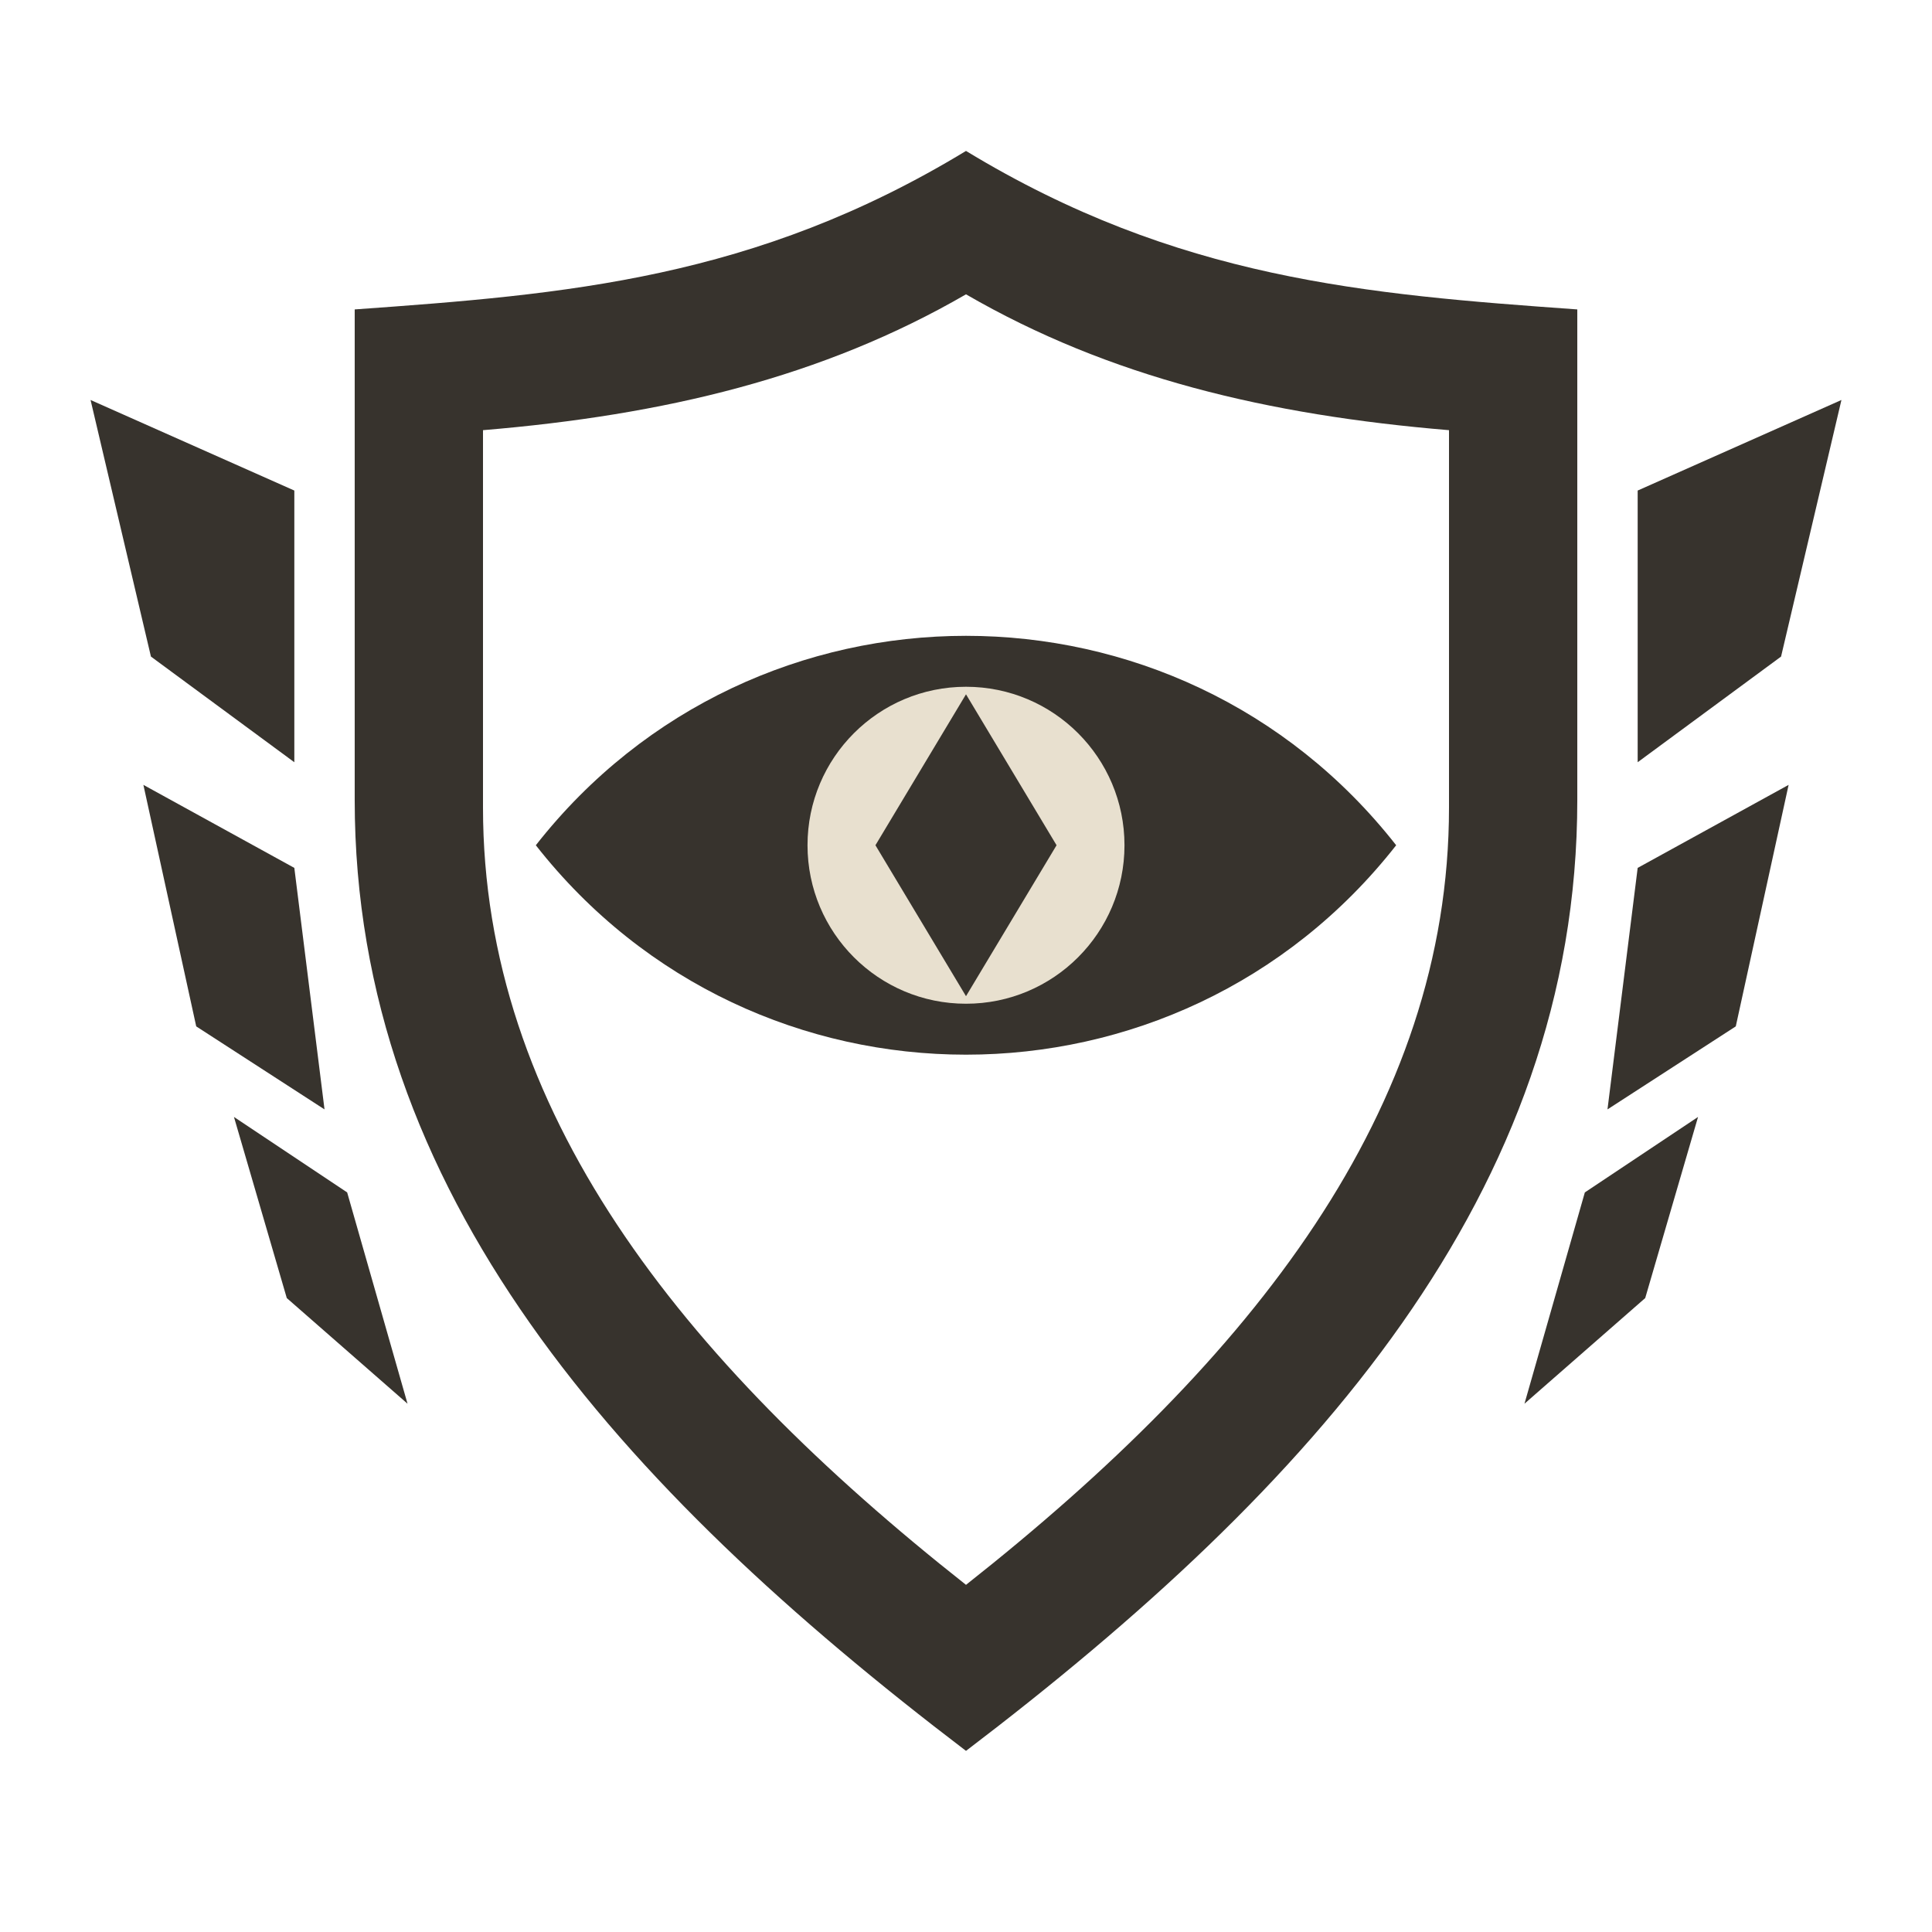
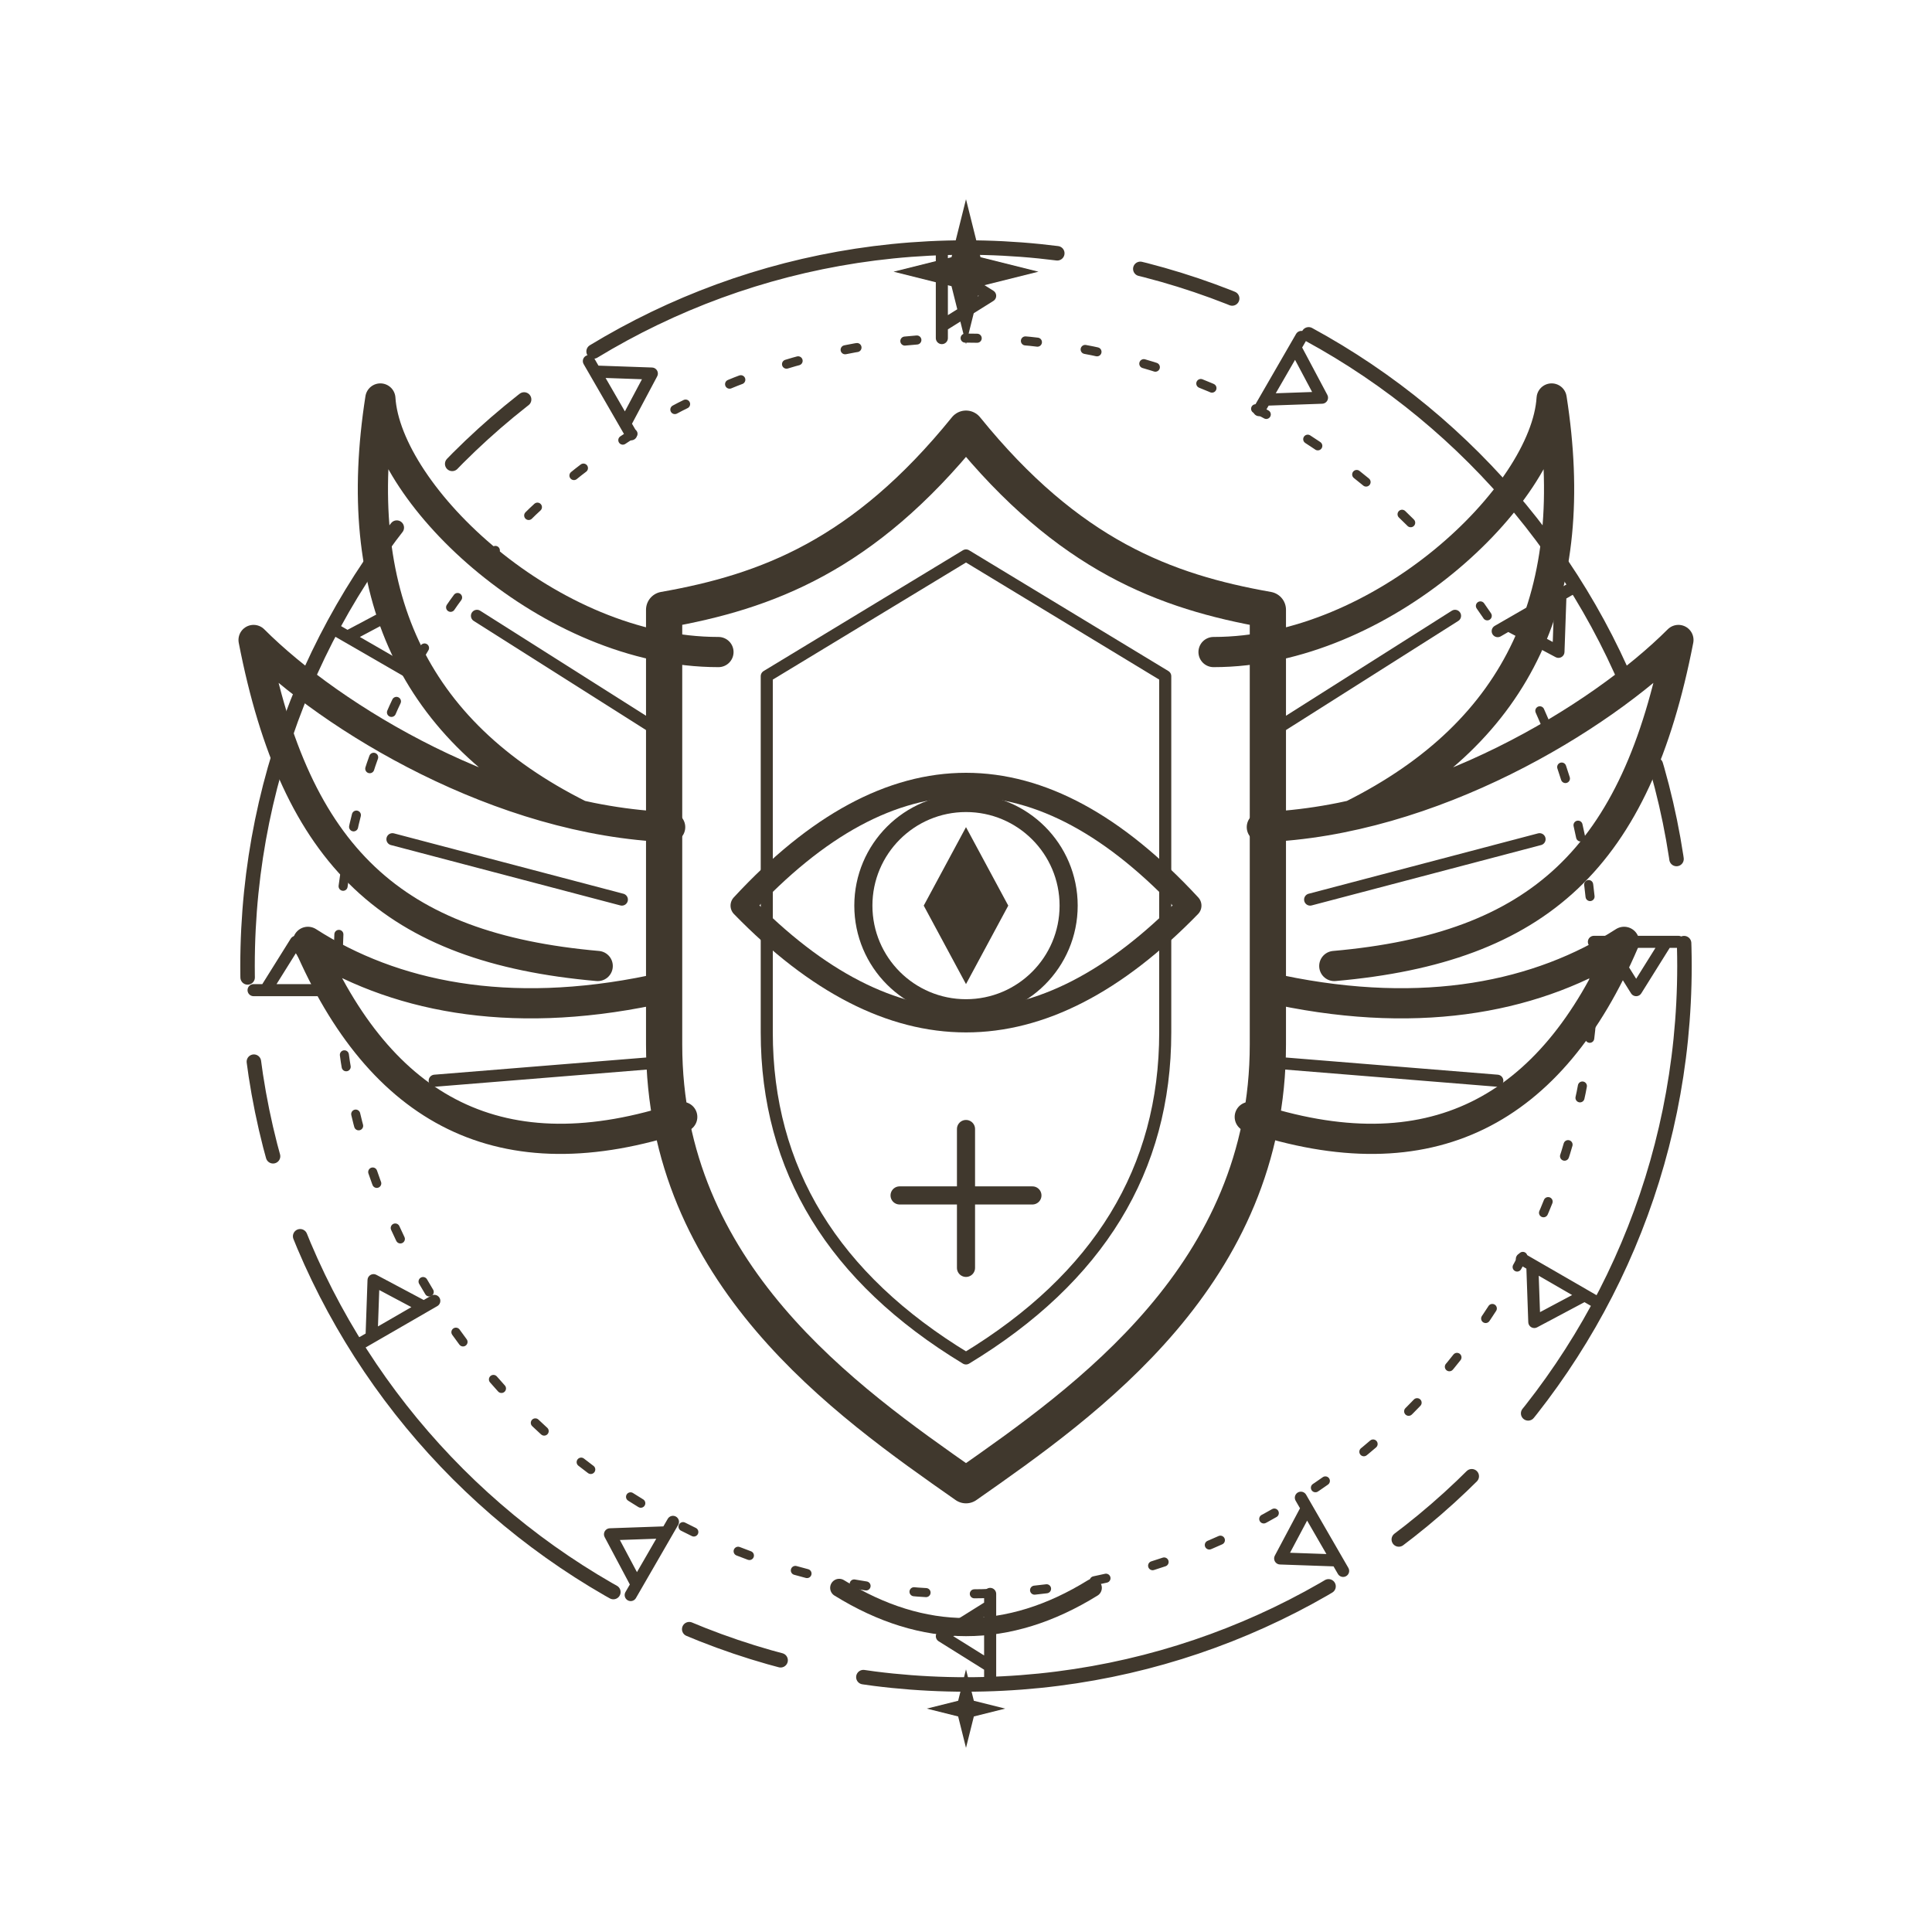
- <svg xmlns="http://www.w3.org/2000/svg" viewBox="0 0 256 256" fill="#37332d" color="#37332d">
-   <path fill-rule="evenodd" d="M128 20c28 17 53 19 81 21v65c0 52-35 91-81 126-46-35-81-74-81-126V41c28-2 53-4 81-21zm0 19c-19 11-40 16-64 18v50c0 40 26 73 64 103 38-30 64-63 64-103V57c-24-2-45-7-64-18z" />
-   <path d="M71 112c29-37 85-37 114 0-29 37-85 37-114 0z" />
-   <circle cx="128" cy="112" r="21" fill="#e8e0cf" />
-   <path d="m128 92 12 20-12 20-12-20zM39 65 12 53l8 34 19 14zm0 50-20-11 7 32 17 11zm7 43-15-10 7 24 16 14zm171-93 27-12-8 34-19 14zm0 50 20-11-7 32-17 11zm-7 43 15-10-7 24-16 14z" />
+ <svg xmlns="http://www.w3.org/2000/svg" viewBox="0 0 320 320" fill="none" stroke="#40382d" stroke-linecap="round" stroke-linejoin="round">
+   <defs>
+     <path id="spark" d="M0-10 2-2 10 0 2 2 0 10-2 2-10 0-2-2Z" fill="#40382d" stroke="none" />
+     <path id="rune" d="M-4-7V7M-4-5 4 0-4 5" stroke-width="2" />
+   </defs>
+   <circle cx="160" cy="160" r="119" stroke-width="2.4" stroke-dasharray="80 14 16 14" />
+   <circle cx="160" cy="160" r="104" stroke-width="1.5" stroke-dasharray="2 8" />
+   <use href="#rune" transform="translate(160.000 49.000) rotate(0.0)" />
+   <use href="#rune" transform="translate(215.500 63.871) rotate(30.0)" />
+   <use href="#rune" transform="translate(256.129 104.500) rotate(60.0)" />
+   <use href="#rune" transform="translate(271.000 160.000) rotate(90.0)" />
+   <use href="#rune" transform="translate(256.129 215.500) rotate(120.0)" />
+   <use href="#rune" transform="translate(215.500 256.129) rotate(150.0)" />
+   <use href="#rune" transform="translate(160.000 271.000) rotate(180.0)" />
+   <use href="#rune" transform="translate(104.500 256.129) rotate(210.0)" />
+   <use href="#rune" transform="translate(63.871 215.500) rotate(240.0)" />
+   <use href="#rune" transform="translate(49.000 160.000) rotate(270.0)" />
+   <use href="#rune" transform="translate(63.871 104.500) rotate(300.0)" />
+   <use href="#rune" transform="translate(104.500 63.871) rotate(330.0)" />
+   <defs>
+     <g id="plume">
+       <path d="M119 108C91 108 64 82 63 66 58 98 68 121 96 135M111 137C83 136 55 119 42 106 49 142 65 157 99 160M108 164C84 169 65 165 51 156 63 184 83 195 113 185" stroke-width="5" />
+       <path d="M79 102 109 121M65 139 103 149M72 179 109 176" stroke-width="2" />
+     </g>
+   </defs>
+   <use href="#plume" />
+   <use href="#plume" transform="translate(320) scale(-1 1)" />
+   <path d="M160 71C143 92 127 98 110 101V173C110 211 140 232 160 246 180 232 210 211 210 173V101C193 98 177 92 160 71Z" stroke-width="6" />
+   <path d="M160 92 127 112V171Q127 205 160 225 193 205 193 171V112Z" stroke-width="2" />
+   <path d="M123 150Q160 110 197 150 160 188 123 150Z" stroke-width="4" />
+   <circle cx="160" cy="150" r="17" stroke-width="3" />
+   <path d="M160 137 167 150 160 163 153 150Z" fill="#40382d" stroke="none" />
+   <path d="M160 187V210M149 198H171M139 263Q160 276 181 263" stroke-width="3" />
+   <use href="#spark" transform="translate(160 45) scale(1.2)" />
+   <use href="#spark" transform="translate(160 283) scale(0.65)" />
</svg>
